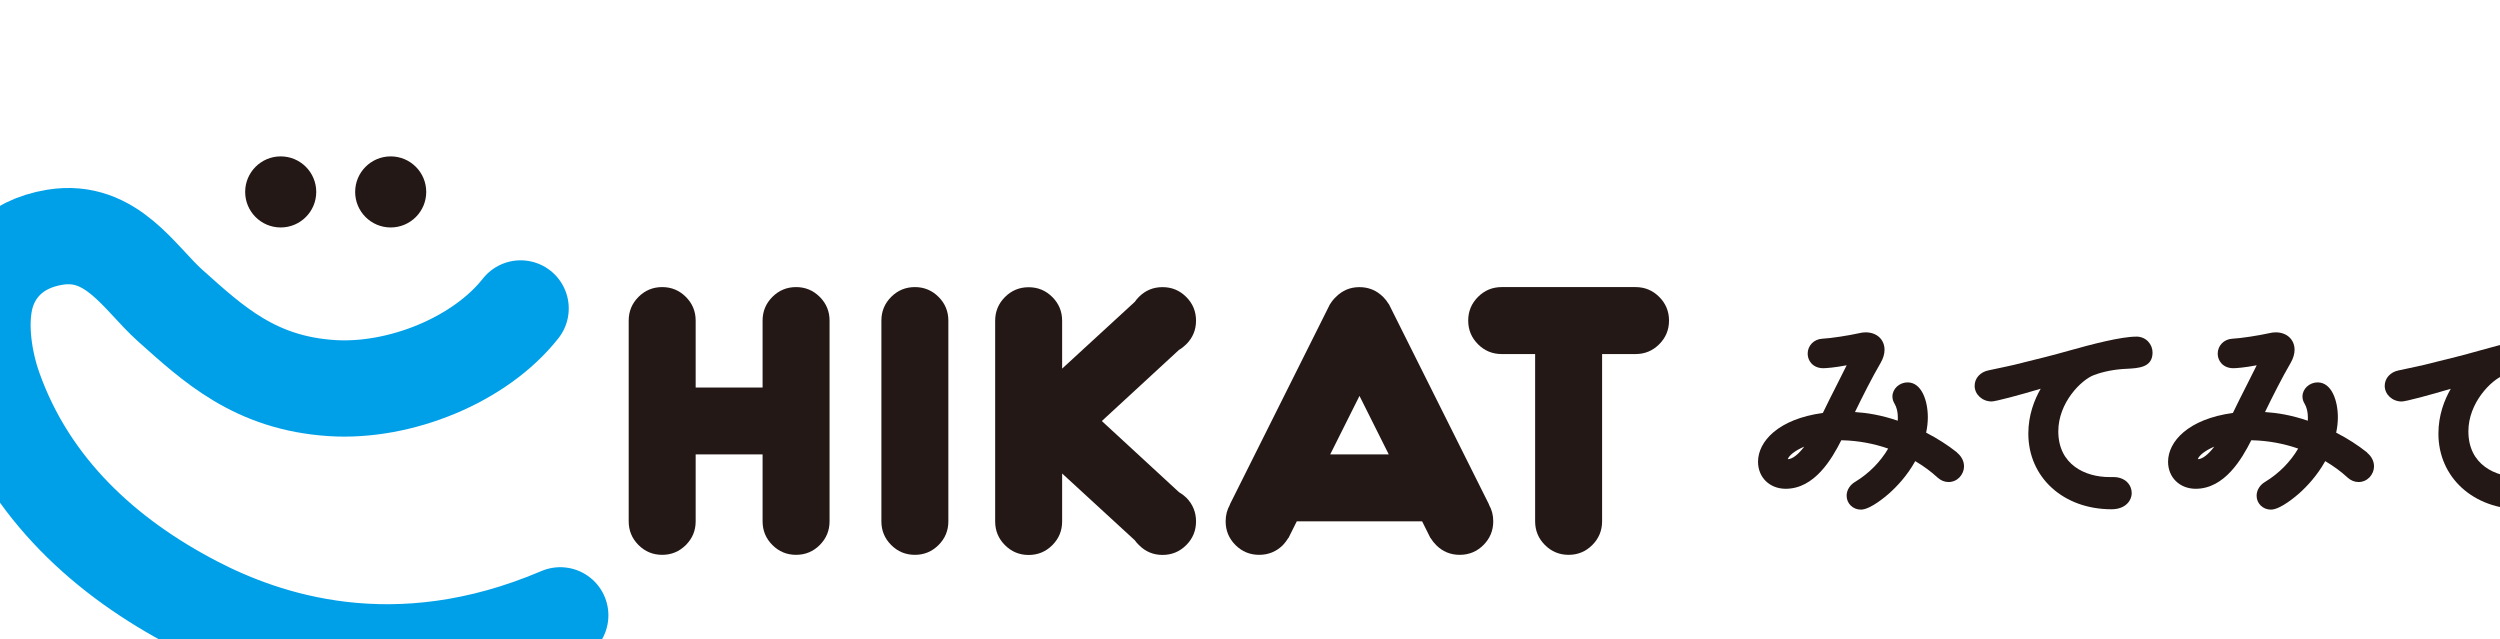
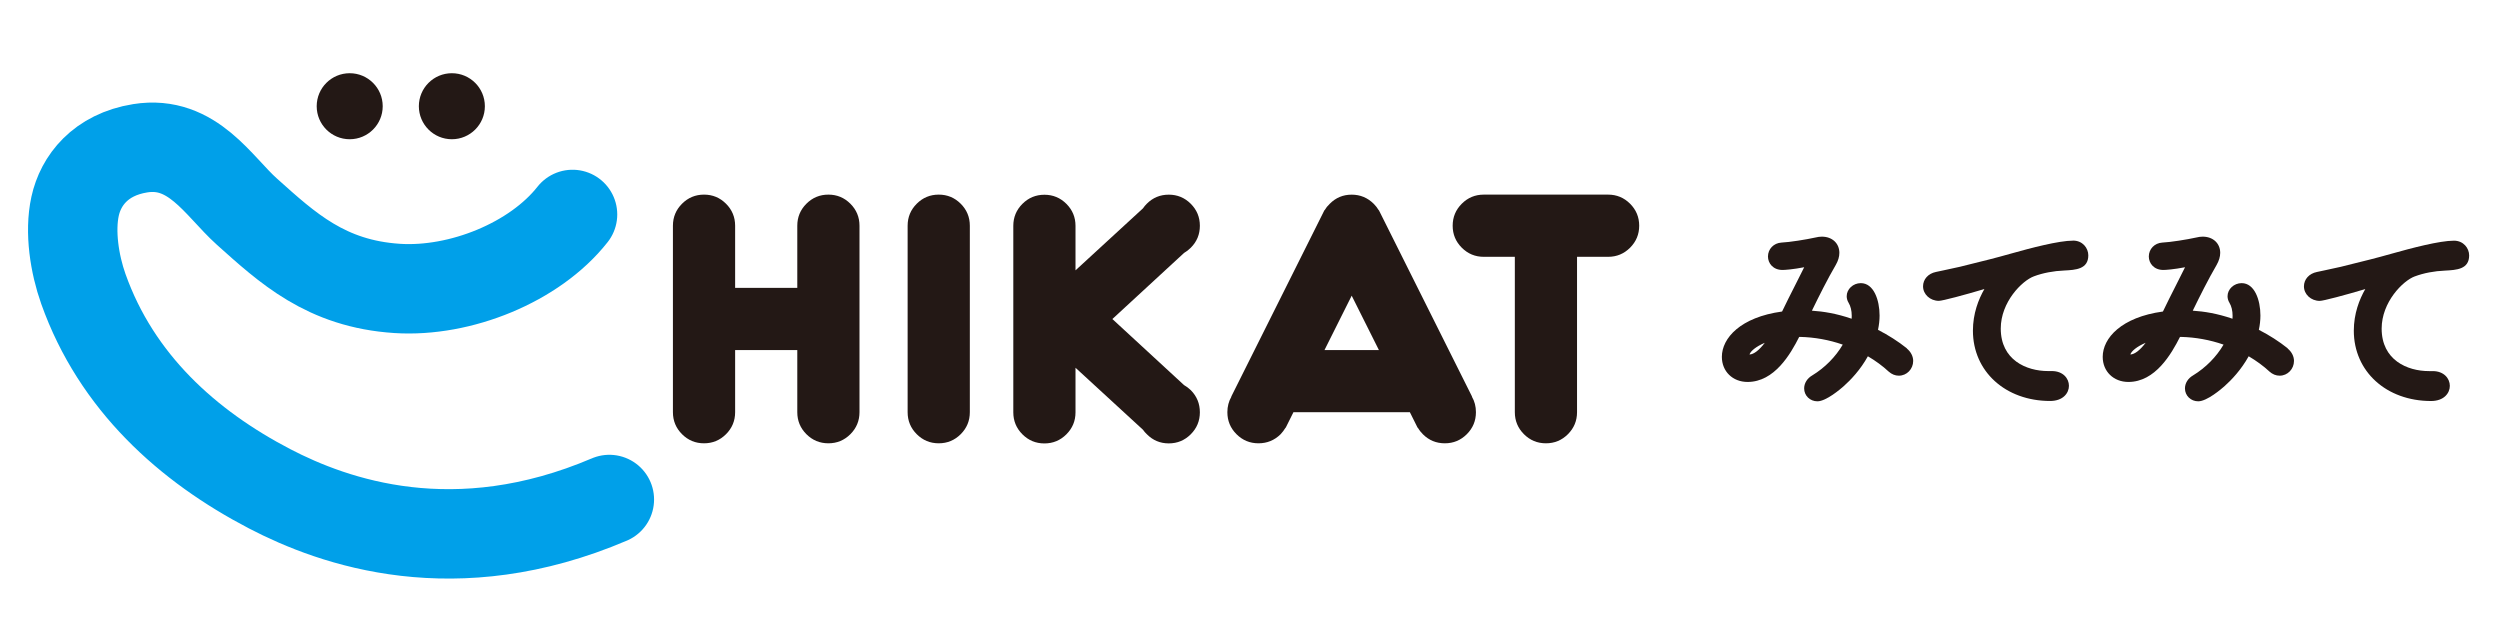
- <svg xmlns="http://www.w3.org/2000/svg" id="_レイヤー_1" data-name="レイヤー 1" viewBox="142 209 548 140">
+ <svg xmlns="http://www.w3.org/2000/svg" id="_レイヤー_1" data-name="レイヤー 1" viewBox="121 226 590 151">
  <defs>
    <style>
      .cls-1 {
        fill: #231815;
      }

      .cls-2 {
        fill: none;
        stroke: #00a0e9;
        stroke-linecap: round;
        stroke-linejoin: round;
        stroke-width: 21.1px;
      }
    </style>
  </defs>
  <circle class="cls-1" cx="203.53" cy="251.07" r="7.79" />
  <circle class="cls-1" cx="227.64" cy="251.07" r="7.79" />
  <path class="cls-2" d="M256.12,276.61c-8.91,11.33-26.5,18.42-41.37,17.46-16.82-1.08-25.96-9.6-35.48-18.12-6.69-5.99-12.82-16.93-25.17-14.96-9.43,1.51-14.06,7.65-15.38,13.69s-.13,13.64,1.95,19.5c7.82,22.02,24.62,37.1,43.96,47.17,15.25,7.94,43.8,18.05,80.18,2.53" />
  <g>
    <path class="cls-1" d="M294.49,308.61v14.67c0,2.03-.72,3.76-2.15,5.19-1.43,1.43-3.16,2.15-5.19,2.15s-3.76-.72-5.19-2.15c-1.43-1.43-2.15-3.16-2.15-5.19v-44.01c0-2.03.72-3.76,2.15-5.19,1.43-1.43,3.16-2.15,5.19-2.15s3.76.72,5.19,2.15c1.43,1.43,2.15,3.16,2.15,5.19v14.67h14.67v-14.67c0-2.03.72-3.76,2.15-5.19,1.43-1.43,3.16-2.15,5.19-2.15s3.76.72,5.19,2.15c1.43,1.43,2.15,3.16,2.15,5.19v44.01c0,2.03-.72,3.76-2.15,5.19-1.43,1.43-3.16,2.15-5.19,2.15s-3.76-.72-5.19-2.15c-1.43-1.43-2.15-3.16-2.15-5.19v-14.67h-14.67Z" />
    <path class="cls-1" d="M349.88,323.28c0,2.03-.72,3.76-2.15,5.19-1.43,1.43-3.16,2.15-5.19,2.15s-3.76-.72-5.19-2.15c-1.43-1.43-2.15-3.16-2.15-5.19v-44.01c0-2.03.72-3.76,2.15-5.19,1.43-1.43,3.16-2.15,5.19-2.15s3.76.72,5.19,2.15c1.43,1.43,2.15,3.16,2.15,5.19v44.01Z" />
    <path class="cls-1" d="M374.82,289.8l15.92-14.63c.27-.39.57-.76.92-1.1,1.42-1.42,3.14-2.13,5.17-2.13s3.76.72,5.19,2.15c1.43,1.43,2.15,3.16,2.15,5.19s-.71,3.75-2.13,5.17c-.51.51-1.05.93-1.61,1.25l-16.91,15.59,16.91,15.59c.56.32,1.1.72,1.61,1.21,1.42,1.44,2.13,3.18,2.13,5.21s-.72,3.76-2.15,5.19c-1.43,1.43-3.16,2.15-5.19,2.15s-3.75-.72-5.17-2.16c-.34-.32-.65-.67-.92-1.06l-15.92-14.63v10.52c0,2.03-.72,3.76-2.15,5.19-1.43,1.43-3.16,2.15-5.19,2.15s-3.76-.72-5.19-2.15-2.15-3.16-2.15-5.19v-44.01c0-2.03.72-3.76,2.15-5.19s3.16-2.15,5.19-2.15,3.76.72,5.19,2.15c1.43,1.43,2.15,3.16,2.15,5.19v10.52Z" />
    <path class="cls-1" d="M426.25,323.28l-1.83,3.67h-.04c-.32.54-.71,1.05-1.17,1.54-1.44,1.42-3.18,2.13-5.21,2.13s-3.76-.72-5.19-2.15c-1.43-1.43-2.15-3.16-2.15-5.19,0-1.34.32-2.57.95-3.67h-.04l22-44.01h.04c.32-.54.72-1.04,1.21-1.5,1.42-1.44,3.14-2.16,5.17-2.16s3.76.72,5.21,2.16c.46.46.86.97,1.17,1.5h.04l22,44.01h-.04c.64,1.1.95,2.32.95,3.67,0,2.03-.72,3.76-2.15,5.19-1.43,1.43-3.16,2.15-5.19,2.15s-3.75-.71-5.17-2.13c-.49-.49-.89-1-1.21-1.54h-.04l-1.83-3.67h-27.5ZM446.42,308.61l-6.42-12.83-6.42,12.83h12.84Z" />
    <path class="cls-1" d="M478.5,286.61h-7.33c-2.03,0-3.76-.72-5.19-2.15-1.43-1.43-2.15-3.16-2.15-5.19s.72-3.76,2.15-5.19c1.43-1.43,3.16-2.15,5.19-2.15h29.34c2.03,0,3.76.72,5.19,2.15,1.43,1.43,2.15,3.16,2.15,5.19s-.72,3.76-2.15,5.19c-1.43,1.43-3.16,2.15-5.19,2.15h-7.33v36.67c0,2.03-.72,3.76-2.15,5.19s-3.16,2.15-5.19,2.15-3.76-.72-5.19-2.15c-1.43-1.43-2.15-3.16-2.15-5.19v-36.67Z" />
  </g>
  <g>
    <path class="cls-1" d="M571.02,308.21l-.02-.02c-2.02-1.61-4.35-3.1-6.79-4.35.25-1.18.37-2.31.37-3.37,0-3.69-1.39-7.65-4.43-7.65-1.81,0-3.33,1.41-3.33,3.09,0,.53.16,1.08.44,1.53.49.81.75,1.88.75,3.09,0,.23,0,.46-.02.69-3.63-1.24-6.67-1.72-9.38-1.9,1.68-3.45,3.68-7.45,5.63-10.79.57-.99.85-1.95.85-2.85,0-2.26-1.7-3.83-4.13-3.83-.5,0-1,.07-1.51.2-2.21.49-6.1,1.11-8.04,1.2-1.81.11-3.17,1.52-3.17,3.28,0,1.58,1.18,3.18,3.43,3.18.58,0,2.47-.13,5.12-.64-.65,1.31-1.39,2.78-2.12,4.22-1.08,2.13-2.2,4.34-3.05,6.13l-.06.1c-9.8,1.34-14.2,6.27-14.2,10.7,0,3.43,2.55,5.92,6.07,5.92,6.34,0,10.14-6.59,12.18-10.63h.24c3.4.08,6.83.7,10.04,1.82-1.7,2.9-4.21,5.44-7.19,7.26-1.2.69-1.92,1.84-1.92,3.08,0,1.7,1.38,3.04,3.13,3.04,2.07,0,5.49-2.94,6.16-3.53,1.71-1.52,3.98-3.9,5.75-7.1,1.85,1.09,3.48,2.29,4.89,3.6.75.66,1.54.98,2.42.98,1.87,0,3.38-1.56,3.38-3.48,0-1.09-.55-2.16-1.51-2.94ZM533.88,309.66c.24-.79,1.54-1.88,3.61-2.76-1.3,1.72-2.58,2.73-3.61,2.76Z" />
    <path class="cls-1" d="M610.26,282.79c-3.4,0-9.98,1.74-14.64,3.05-3.64,1.04-6.95,1.85-9.36,2.44-1.05.26-1.97.48-2.68.67-.99.24-2.55.56-3.81.83-.8.17-1.5.31-1.88.4-1.83.37-3.05,1.73-3.05,3.39,0,1.89,1.67,3.43,3.73,3.43.86,0,6.09-1.4,10.75-2.79-1.4,2.43-2.71,5.79-2.71,9.83,0,9.61,7.67,16.59,18.23,16.59,3.04,0,4.43-1.86,4.43-3.58s-1.38-3.48-4.03-3.48h-.89c-5.15,0-11.17-2.63-11.17-10.03,0-6.27,5.02-11.29,7.83-12.33,2.1-.79,4.63-1.27,7.16-1.37,2.66-.14,5.67-.29,5.67-3.58,0-1.71-1.34-3.48-3.58-3.48Z" />
    <path class="cls-1" d="M660.9,308.21l-.02-.02c-2.02-1.61-4.34-3.1-6.79-4.35.25-1.18.37-2.31.37-3.37,0-3.69-1.39-7.65-4.43-7.65-1.81,0-3.33,1.41-3.33,3.09,0,.53.16,1.08.44,1.53.49.81.75,1.88.75,3.09,0,.23,0,.46-.02.69-3.63-1.24-6.67-1.72-9.38-1.9,1.68-3.45,3.69-7.46,5.63-10.79.56-.99.85-1.95.85-2.85,0-2.26-1.7-3.83-4.13-3.83-.5,0-1,.07-1.51.2-2.21.49-6.1,1.11-8.04,1.2-1.81.11-3.17,1.52-3.17,3.28,0,1.58,1.18,3.18,3.43,3.18.58,0,2.47-.13,5.12-.64-.65,1.31-1.39,2.78-2.12,4.22-1.08,2.13-2.2,4.34-3.05,6.13l-.06.1c-9.8,1.34-14.2,6.27-14.2,10.7,0,3.43,2.55,5.92,6.06,5.92,6.34,0,10.14-6.59,12.18-10.63h.24c3.4.08,6.83.7,10.04,1.82-1.7,2.9-4.21,5.44-7.19,7.26-1.2.69-1.92,1.84-1.92,3.08,0,1.7,1.38,3.04,3.13,3.04,2.07,0,5.49-2.94,6.16-3.53,1.71-1.52,3.97-3.9,5.75-7.1,1.84,1.09,3.47,2.28,4.85,3.56l.04.04c.75.66,1.54.98,2.42.98,1.87,0,3.38-1.56,3.38-3.48,0-1.09-.55-2.16-1.51-2.94ZM623.76,309.66c.24-.79,1.54-1.88,3.61-2.76-1.3,1.72-2.58,2.73-3.61,2.76Z" />
    <path class="cls-1" d="M690.89,291.23c2.1-.79,4.63-1.27,7.16-1.37,2.66-.14,5.67-.29,5.67-3.58,0-1.71-1.34-3.48-3.58-3.48-3.4,0-9.98,1.74-14.64,3.05-3.64,1.04-6.95,1.85-9.37,2.44-1.05.26-1.96.48-2.67.67-.99.24-2.55.56-3.8.83-.8.17-1.51.31-1.88.4-1.83.37-3.05,1.73-3.05,3.39,0,1.89,1.67,3.43,3.73,3.43.86,0,6.09-1.4,10.75-2.79-1.4,2.43-2.71,5.79-2.71,9.83,0,9.61,7.67,16.59,18.23,16.59,3.04,0,4.43-1.86,4.43-3.58s-1.38-3.48-4.03-3.48h-.89c-5.15,0-11.17-2.63-11.17-10.03,0-6.27,5.02-11.29,7.83-12.33Z" />
  </g>
</svg>
